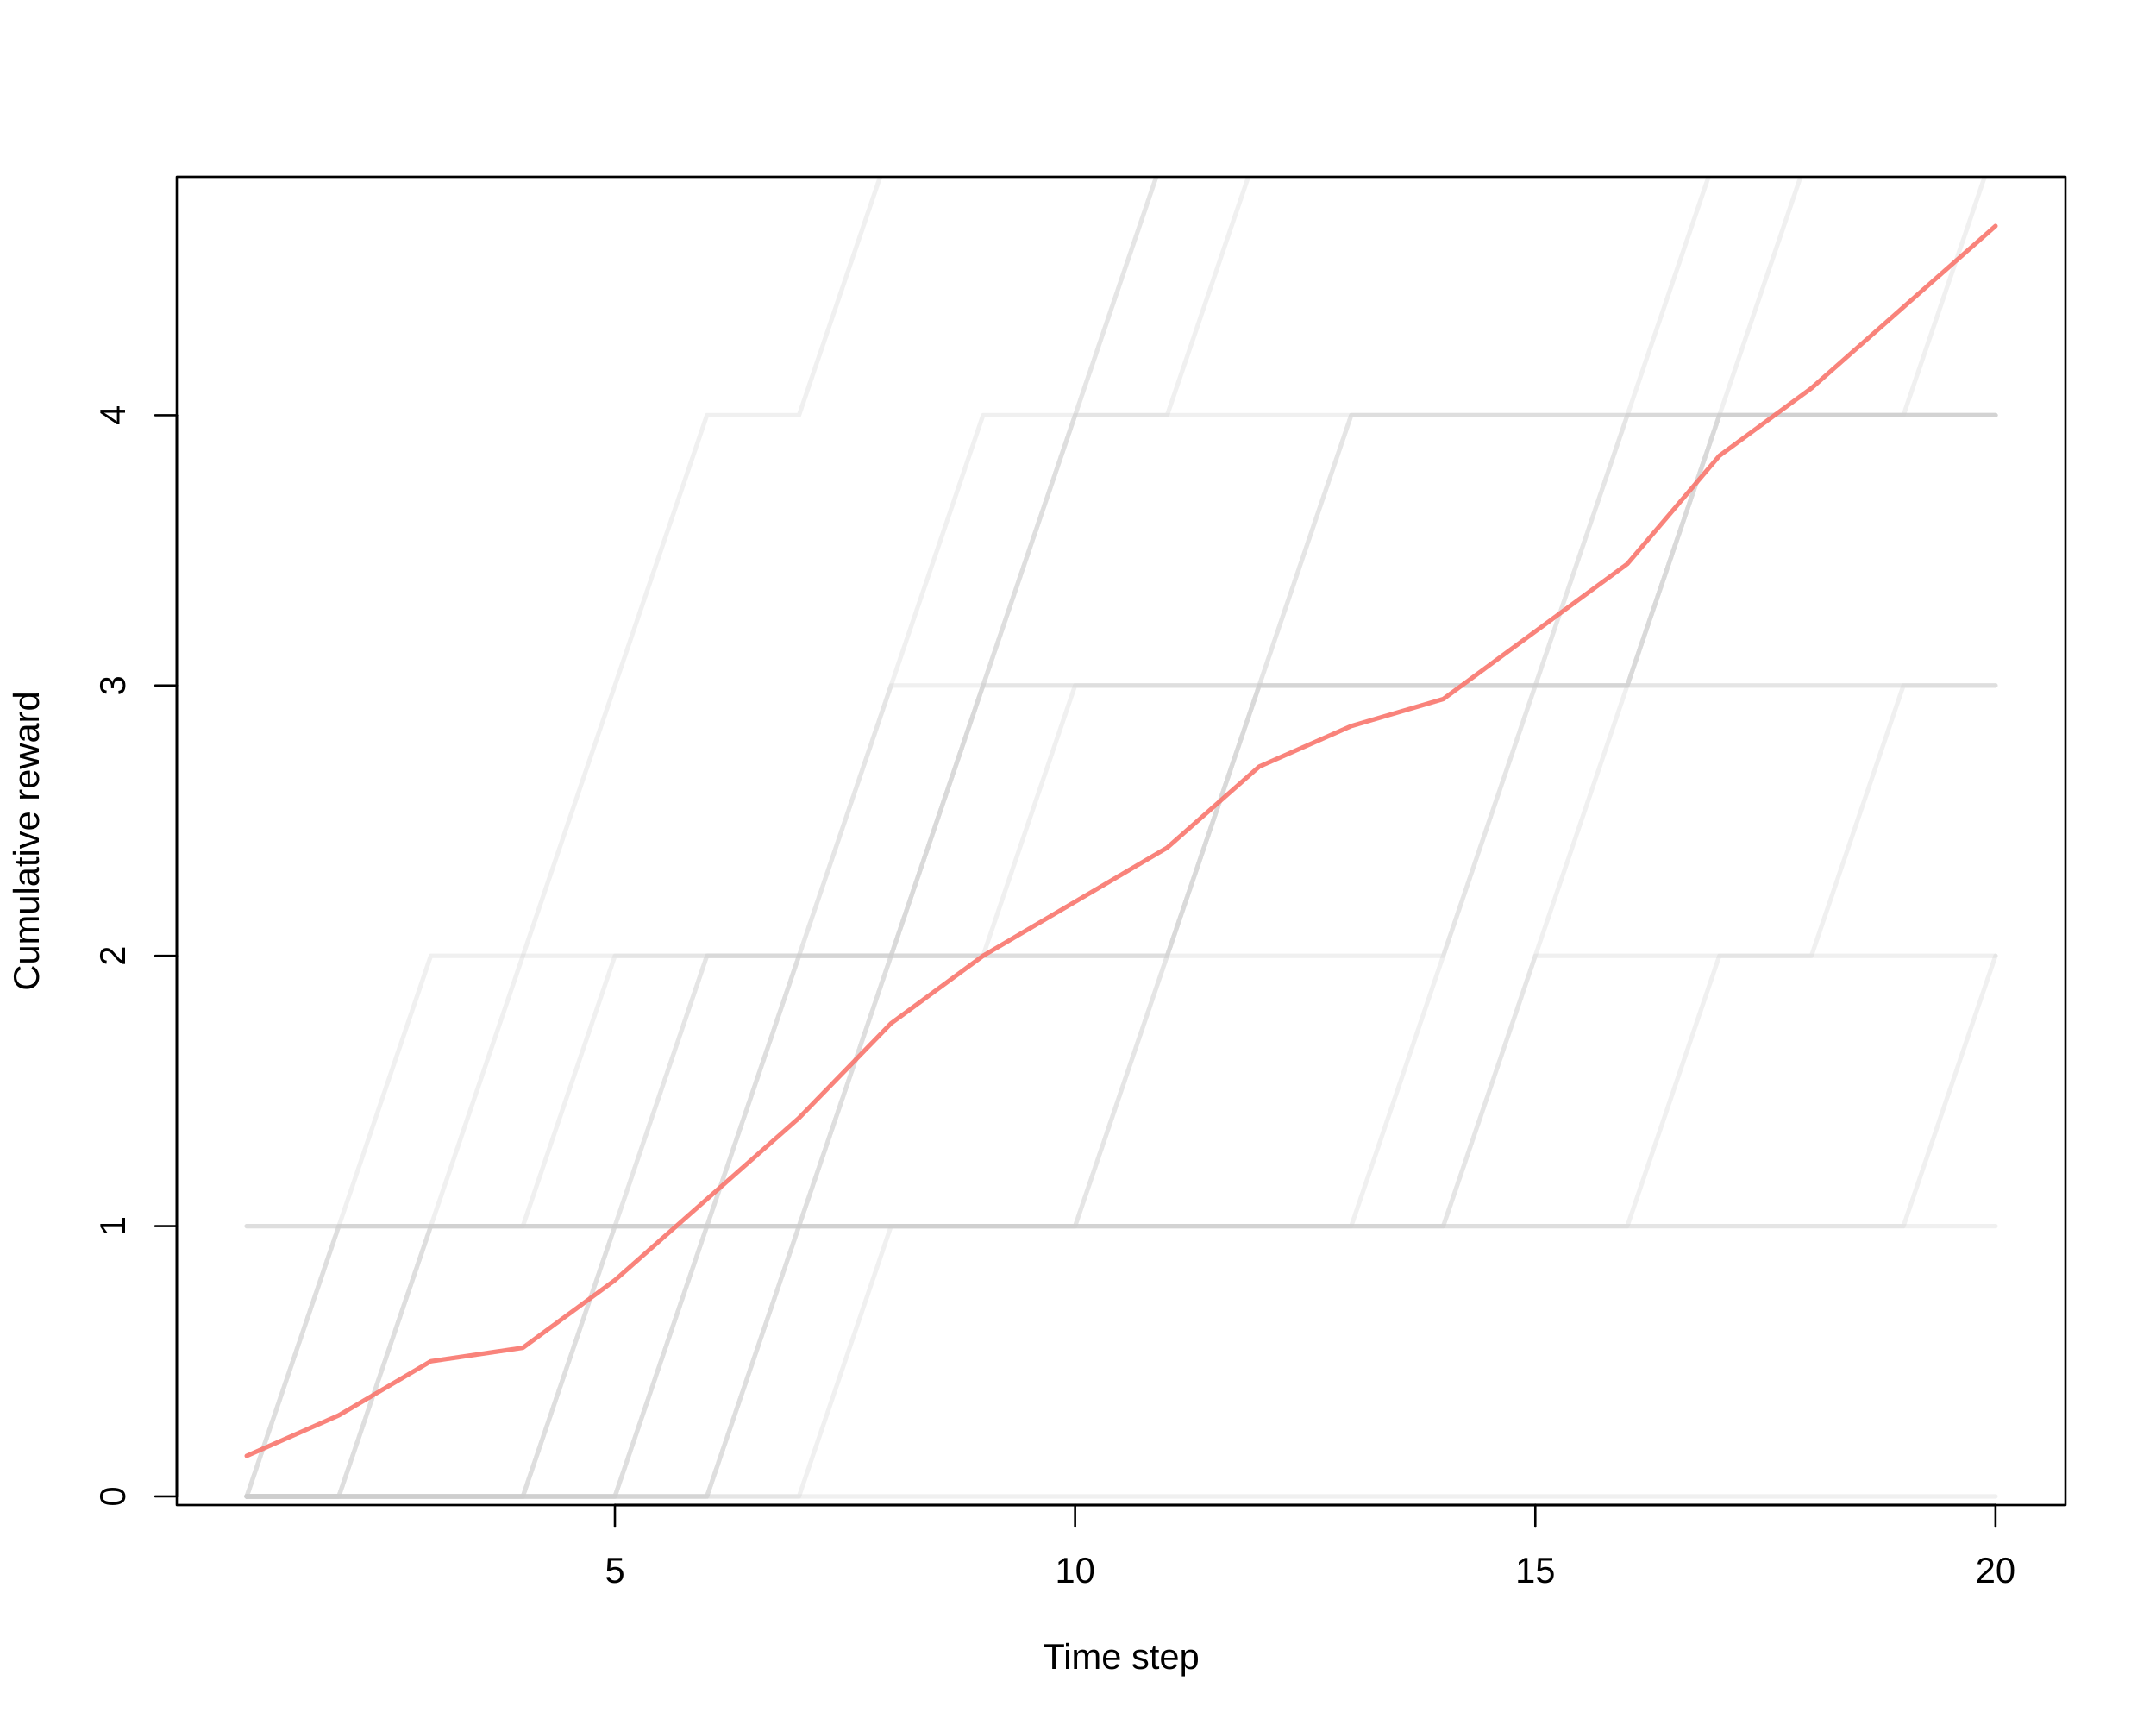
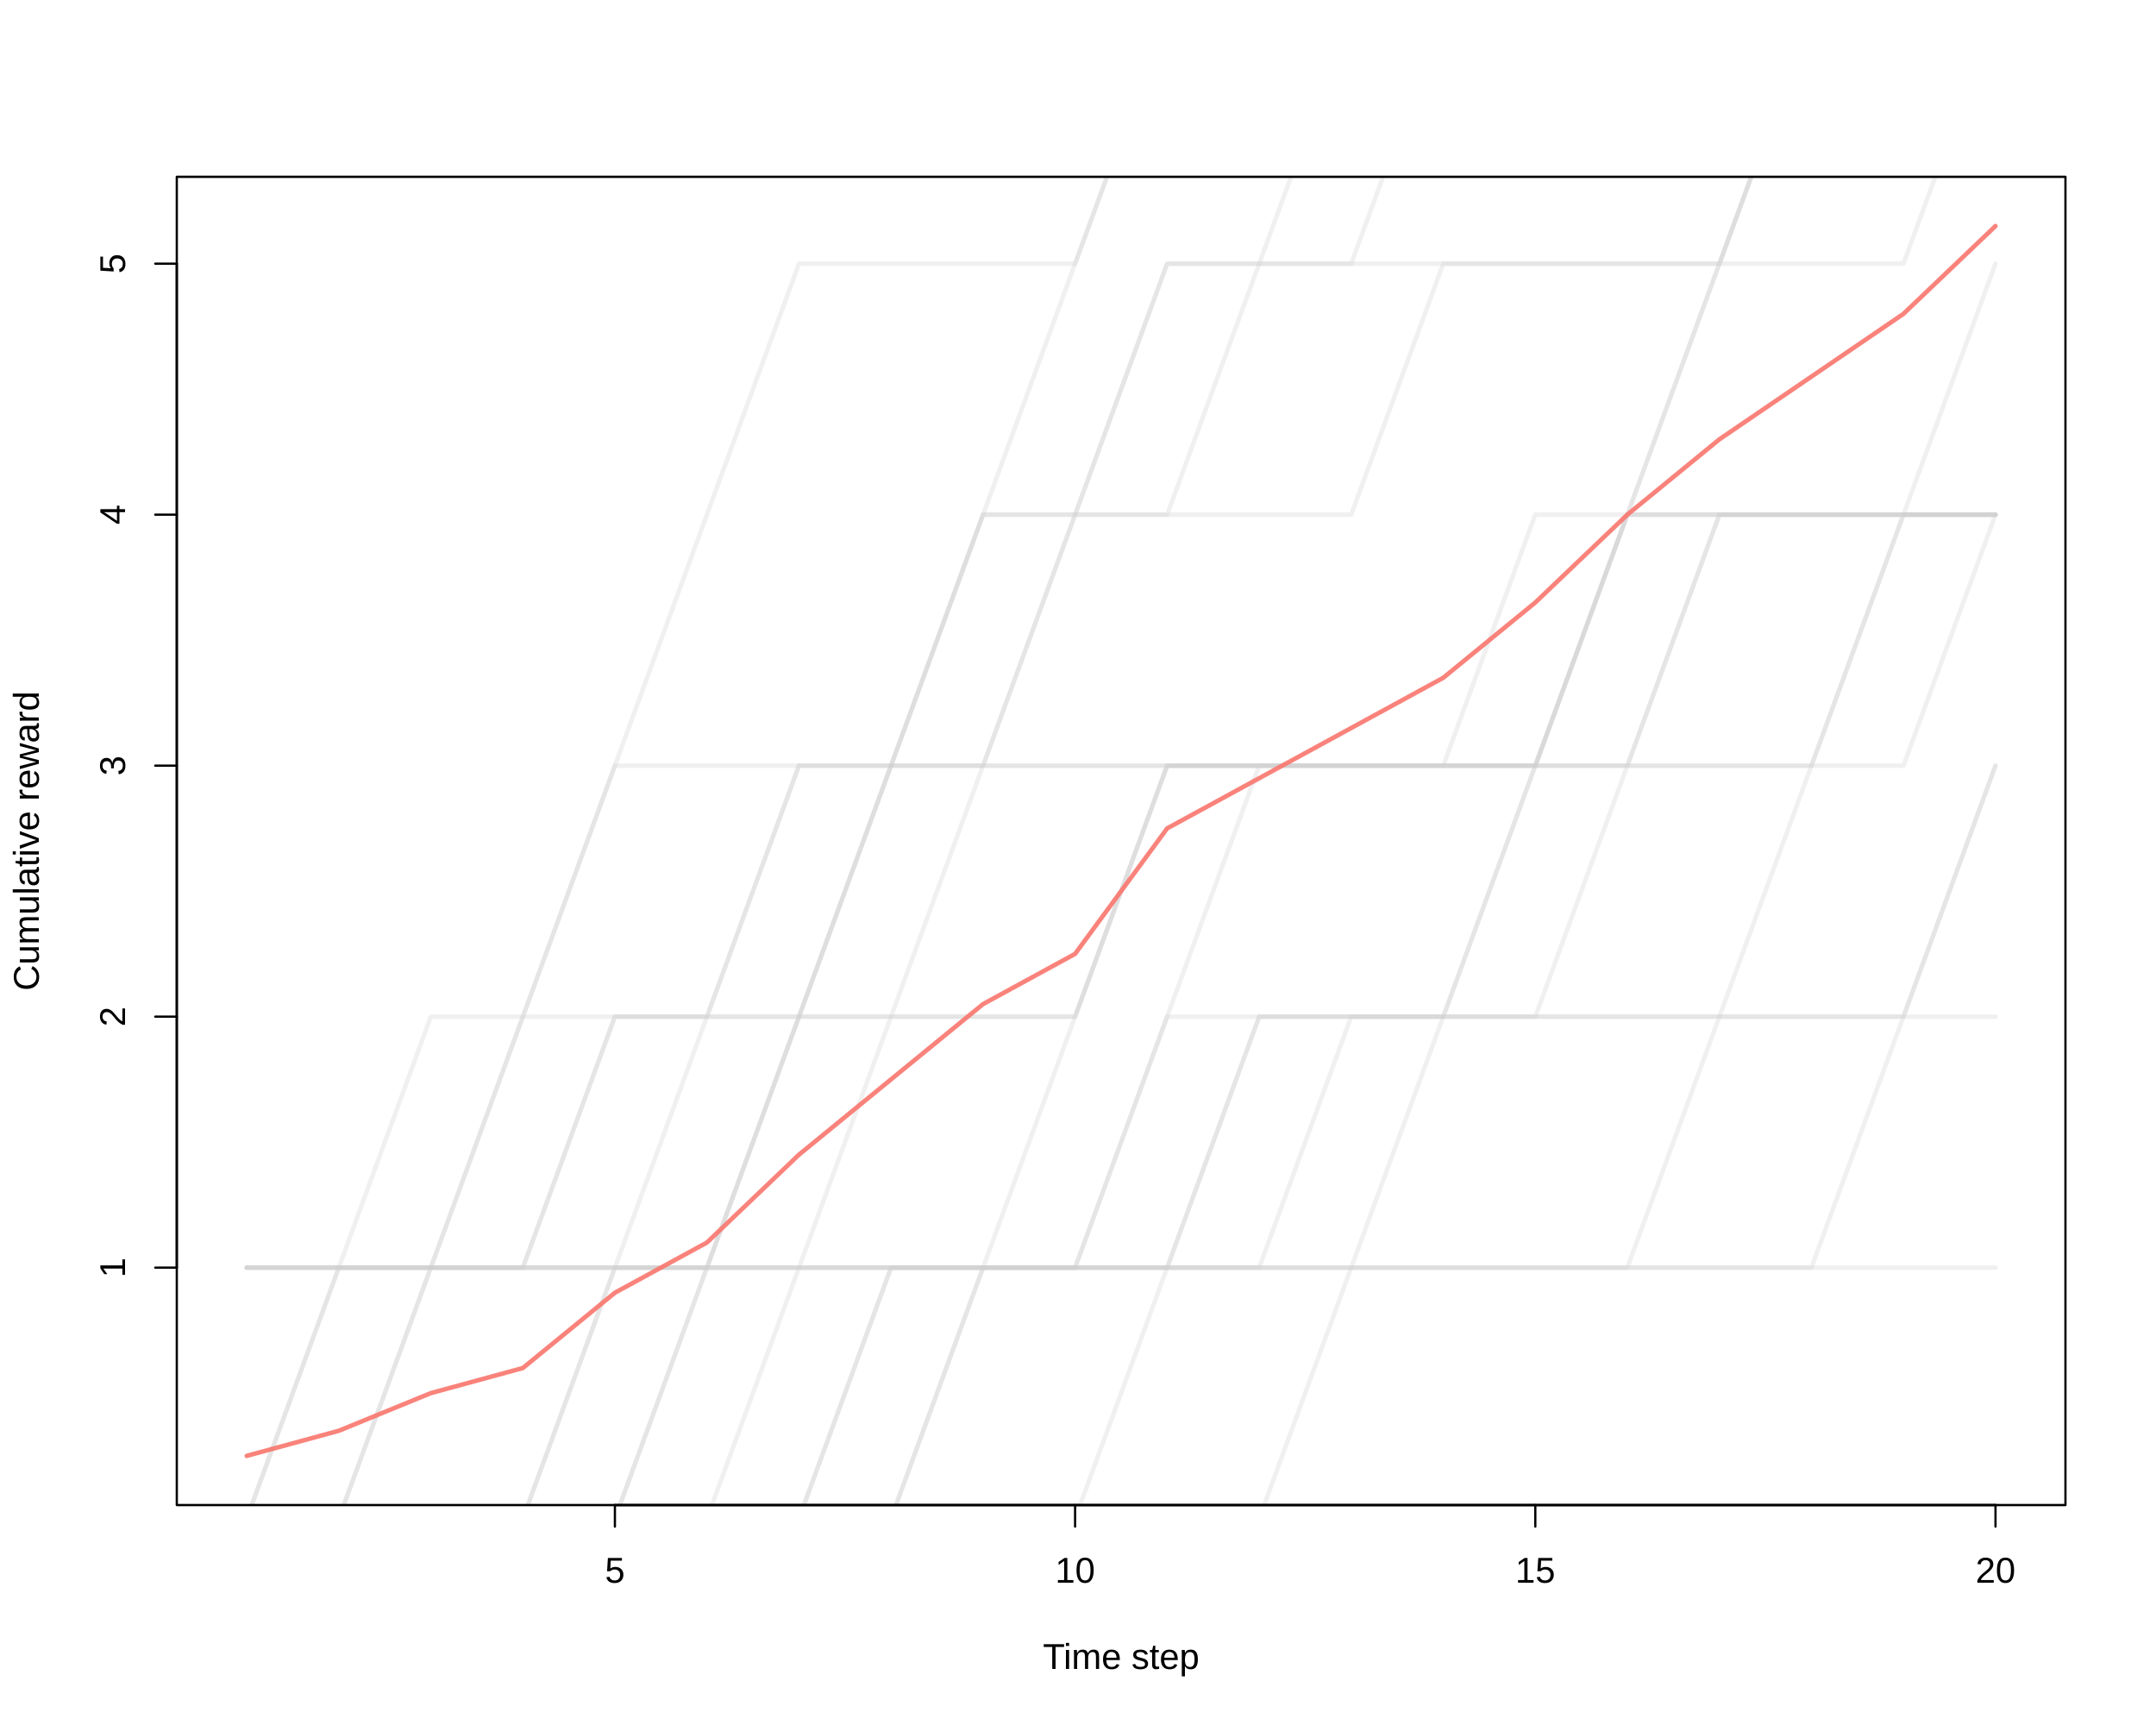
<svg xmlns="http://www.w3.org/2000/svg" viewBox="0 0 720.00 576.00">
  <defs>
    <style type="text/css">
    line, polyline, polygon, path, rect, circle {
      fill: none;
      stroke: #000000;
      stroke-linecap: round;
      stroke-linejoin: round;
      stroke-miterlimit: 10.00;
    }
  </style>
  </defs>
  <rect width="100%" height="100%" style="stroke: none; fill: #FFFFFF;" />
  <defs>
    <clipPath id="cpNTkuMDR8Njg5Ljc2fDUwMi41Nnw1OS4wNA==">
      <rect x="59.04" y="59.04" width="630.72" height="443.52" />
    </clipPath>
  </defs>
-   <polyline points="82.40,499.67 113.14,409.42 143.87,409.42 174.61,409.42 205.35,319.16 236.08,319.16 266.82,319.16 297.56,319.16 328.29,319.16 359.03,319.16 389.77,319.16 420.51,319.16 451.24,319.16 481.98,319.16 512.72,228.90 543.45,138.65 574.19,138.65 604.93,138.65 635.66,138.65 666.40,48.39 " style="stroke-width: 1.50; stroke: #CCCCCC; stroke-opacity: 0.30;" clip-path="url(#cpNTkuMDR8Njg5Ljc2fDUwMi41Nnw1OS4wNA==)" />
-   <polyline points="82.40,499.67 113.14,499.67 143.87,499.67 174.61,499.67 205.35,409.42 236.08,409.42 266.82,409.42 297.56,319.16 328.29,228.90 359.03,138.65 389.77,138.65 420.51,138.65 451.24,138.65 481.98,138.65 512.72,138.65 543.45,138.65 574.19,138.65 604.93,138.65 635.66,138.65 666.40,138.65 " style="stroke-width: 1.50; stroke: #CCCCCC; stroke-opacity: 0.30;" clip-path="url(#cpNTkuMDR8Njg5Ljc2fDUwMi41Nnw1OS4wNA==)" />
-   <polyline points="82.40,499.67 113.14,499.67 143.87,499.67 174.61,499.67 205.35,499.67 236.08,409.42 266.82,319.16 297.56,228.90 328.29,138.65 359.03,138.65 389.77,48.39 420.51,48.39 451.24,48.39 481.98,48.39 512.72,48.39 543.45,48.39 574.19,48.39 590.67,0.00 " style="stroke-width: 1.50; stroke: #CCCCCC; stroke-opacity: 0.30;" clip-path="url(#cpNTkuMDR8Njg5Ljc2fDUwMi41Nnw1OS4wNA==)" />
-   <polyline points="82.40,499.67 113.14,499.67 143.87,409.42 174.61,409.42 205.35,409.42 236.08,409.42 266.82,319.16 297.56,319.16 328.29,228.90 359.03,138.65 389.77,138.65 420.51,48.39 436.98,0.00 " style="stroke-width: 1.50; stroke: #CCCCCC; stroke-opacity: 0.30;" clip-path="url(#cpNTkuMDR8Njg5Ljc2fDUwMi41Nnw1OS4wNA==)" />
-   <polyline points="82.40,499.67 113.14,499.67 143.87,409.42 174.61,409.42 205.35,409.42 236.08,409.42 266.82,409.42 297.56,409.42 328.29,409.42 359.03,409.42 389.77,409.42 420.51,409.42 451.24,409.42 481.98,409.42 512.72,319.16 543.45,228.90 574.19,138.65 604.93,138.65 635.66,138.65 666.40,138.65 " style="stroke-width: 1.50; stroke: #CCCCCC; stroke-opacity: 0.30;" clip-path="url(#cpNTkuMDR8Njg5Ljc2fDUwMi41Nnw1OS4wNA==)" />
-   <polyline points="82.40,409.42 113.14,409.42 143.87,409.42 174.61,409.42 205.35,409.42 236.08,409.42 266.82,409.42 297.56,319.16 328.29,228.90 359.03,138.65 389.77,48.39 406.25,0.00 " style="stroke-width: 1.50; stroke: #CCCCCC; stroke-opacity: 0.30;" clip-path="url(#cpNTkuMDR8Njg5Ljc2fDUwMi41Nnw1OS4wNA==)" />
-   <polyline points="82.40,499.67 113.14,499.67 143.87,499.67 174.61,499.67 205.35,499.67 236.08,499.67 266.82,499.67 297.56,499.67 328.29,499.67 359.03,499.67 389.77,499.67 420.51,499.67 451.24,499.67 481.98,499.67 512.72,499.67 543.45,499.67 574.19,499.67 604.93,499.67 635.66,499.67 666.40,499.67 " style="stroke-width: 1.50; stroke: #CCCCCC; stroke-opacity: 0.30;" clip-path="url(#cpNTkuMDR8Njg5Ljc2fDUwMi41Nnw1OS4wNA==)" />
-   <polyline points="82.40,499.67 113.14,409.42 143.87,409.42 174.61,409.42 205.35,409.42 236.08,319.16 266.82,319.16 297.56,319.16 328.29,319.16 359.03,319.16 389.77,319.16 420.51,228.90 451.24,228.90 481.98,228.90 512.72,228.90 543.45,228.90 574.19,228.90 604.93,228.90 635.66,228.90 666.40,228.90 " style="stroke-width: 1.50; stroke: #CCCCCC; stroke-opacity: 0.30;" clip-path="url(#cpNTkuMDR8Njg5Ljc2fDUwMi41Nnw1OS4wNA==)" />
-   <polyline points="82.40,499.67 113.14,499.67 143.87,499.67 174.61,499.67 205.35,409.42 236.08,319.16 266.82,319.16 297.56,319.16 328.29,319.16 359.03,319.16 389.77,319.16 420.51,228.90 451.24,228.90 481.98,228.90 512.72,228.90 543.45,228.90 574.19,138.65 604.93,138.65 635.66,138.65 666.40,138.65 " style="stroke-width: 1.50; stroke: #CCCCCC; stroke-opacity: 0.30;" clip-path="url(#cpNTkuMDR8Njg5Ljc2fDUwMi41Nnw1OS4wNA==)" />
-   <polyline points="82.40,499.67 113.14,409.42 143.87,409.42 174.61,409.42 205.35,409.42 236.08,409.42 266.82,409.42 297.56,409.42 328.29,409.42 359.03,409.42 389.77,319.16 420.51,228.90 451.24,228.90 481.98,228.90 512.72,228.90 543.45,228.90 574.19,228.90 604.93,228.90 635.66,228.90 666.40,228.90 " style="stroke-width: 1.50; stroke: #CCCCCC; stroke-opacity: 0.30;" clip-path="url(#cpNTkuMDR8Njg5Ljc2fDUwMi41Nnw1OS4wNA==)" />
-   <polyline points="82.40,499.67 113.14,499.67 143.87,499.67 174.61,499.67 205.35,499.67 236.08,409.42 266.82,409.42 297.56,409.42 328.29,409.42 359.03,409.42 389.77,409.42 420.51,409.42 451.24,409.42 481.98,409.42 512.72,409.42 543.45,409.42 574.19,319.16 604.93,319.16 635.66,228.90 666.40,228.90 " style="stroke-width: 1.50; stroke: #CCCCCC; stroke-opacity: 0.30;" clip-path="url(#cpNTkuMDR8Njg5Ljc2fDUwMi41Nnw1OS4wNA==)" />
-   <polyline points="82.40,499.67 113.14,499.67 143.87,499.67 174.61,499.67 205.35,499.67 236.08,499.67 266.82,499.67 297.56,409.42 328.29,409.42 359.03,409.42 389.77,409.42 420.51,409.42 451.24,409.42 481.98,409.42 512.72,409.42 543.45,409.42 574.19,409.42 604.93,409.42 635.66,409.42 666.40,319.16 " style="stroke-width: 1.50; stroke: #CCCCCC; stroke-opacity: 0.30;" clip-path="url(#cpNTkuMDR8Njg5Ljc2fDUwMi41Nnw1OS4wNA==)" />
-   <polyline points="82.40,499.67 113.14,499.67 143.87,499.67 174.61,499.67 205.35,499.67 236.08,499.67 266.82,409.42 297.56,409.42 328.29,409.42 359.03,409.42 389.77,319.16 420.51,228.90 451.24,228.90 481.98,228.90 512.72,228.90 543.45,228.90 574.19,138.65 604.93,48.39 621.41,0.00 " style="stroke-width: 1.50; stroke: #CCCCCC; stroke-opacity: 0.30;" clip-path="url(#cpNTkuMDR8Njg5Ljc2fDUwMi41Nnw1OS4wNA==)" />
-   <polyline points="82.40,499.67 113.14,499.67 143.87,499.67 174.61,499.67 205.35,499.67 236.08,499.67 266.82,409.42 297.56,319.16 328.29,228.90 359.03,228.90 389.77,228.90 420.51,228.90 451.24,228.90 481.98,228.90 512.72,228.90 543.45,138.65 574.19,138.65 604.93,138.65 635.66,138.65 666.40,138.65 " style="stroke-width: 1.50; stroke: #CCCCCC; stroke-opacity: 0.30;" clip-path="url(#cpNTkuMDR8Njg5Ljc2fDUwMi41Nnw1OS4wNA==)" />
-   <polyline points="82.40,499.67 113.14,499.67 143.87,409.42 174.61,319.16 205.35,228.90 236.08,138.65 266.82,138.65 297.56,48.39 328.29,48.39 359.03,48.39 389.77,48.39 420.51,48.39 451.24,48.39 481.98,48.39 498.46,0.00 " style="stroke-width: 1.50; stroke: #CCCCCC; stroke-opacity: 0.30;" clip-path="url(#cpNTkuMDR8Njg5Ljc2fDUwMi41Nnw1OS4wNA==)" />
-   <polyline points="82.40,409.42 113.14,409.42 143.87,319.16 174.61,319.16 205.35,319.16 236.08,319.16 266.82,319.16 297.56,319.16 328.29,319.16 359.03,228.90 389.77,228.90 420.51,228.90 451.24,138.65 481.98,138.65 512.72,138.65 543.45,138.65 574.19,48.39 590.67,0.00 " style="stroke-width: 1.50; stroke: #CCCCCC; stroke-opacity: 0.30;" clip-path="url(#cpNTkuMDR8Njg5Ljc2fDUwMi41Nnw1OS4wNA==)" />
-   <polyline points="82.40,499.67 113.14,499.67 143.87,499.67 174.61,499.67 205.35,499.67 236.08,409.42 266.82,319.16 297.56,228.90 328.29,228.90 359.03,228.90 389.77,228.90 420.51,228.90 451.24,138.65 481.98,138.65 512.72,138.65 543.45,138.65 574.19,138.65 604.93,138.65 635.66,138.65 666.40,138.65 " style="stroke-width: 1.50; stroke: #CCCCCC; stroke-opacity: 0.30;" clip-path="url(#cpNTkuMDR8Njg5Ljc2fDUwMi41Nnw1OS4wNA==)" />
-   <polyline points="82.40,499.67 113.14,499.67 143.87,499.67 174.61,499.67 205.35,499.67 236.08,499.67 266.82,409.42 297.56,409.42 328.29,409.42 359.03,409.42 389.77,409.42 420.51,409.42 451.24,409.42 481.98,409.42 512.72,409.42 543.45,409.42 574.19,409.42 604.93,409.42 635.66,409.42 666.40,409.42 " style="stroke-width: 1.50; stroke: #CCCCCC; stroke-opacity: 0.30;" clip-path="url(#cpNTkuMDR8Njg5Ljc2fDUwMi41Nnw1OS4wNA==)" />
-   <polyline points="82.40,499.67 113.14,499.67 143.87,499.67 174.61,499.67 205.35,409.42 236.08,409.42 266.82,409.42 297.56,409.42 328.29,409.42 359.03,409.42 389.77,409.42 420.51,409.42 451.24,409.42 481.98,319.16 512.72,228.90 543.45,228.90 574.19,138.65 604.93,138.65 635.66,138.65 666.40,138.65 " style="stroke-width: 1.50; stroke: #CCCCCC; stroke-opacity: 0.30;" clip-path="url(#cpNTkuMDR8Njg5Ljc2fDUwMi41Nnw1OS4wNA==)" />
-   <polyline points="82.40,409.42 113.14,409.42 143.87,409.42 174.61,409.42 205.35,409.42 236.08,409.42 266.82,409.42 297.56,409.42 328.29,409.42 359.03,409.42 389.77,409.42 420.51,409.42 451.24,409.42 481.98,409.42 512.72,319.16 543.45,319.16 574.19,319.16 604.93,319.16 635.66,319.16 666.40,319.16 " style="stroke-width: 1.50; stroke: #CCCCCC; stroke-opacity: 0.30;" clip-path="url(#cpNTkuMDR8Njg5Ljc2fDUwMi41Nnw1OS4wNA==)" />
-   <polyline points="82.40,486.13 113.14,472.59 143.87,454.54 174.61,450.03 205.35,427.47 236.08,400.39 266.82,373.31 297.56,341.72 328.29,319.16 359.03,301.11 389.77,283.06 420.51,255.98 451.24,242.44 481.98,233.42 512.72,210.85 543.45,188.29 574.19,152.18 604.93,129.62 635.66,102.54 666.40,75.47 " style="stroke-width: 1.50; stroke: #F8766D; stroke-opacity: 0.90;" clip-path="url(#cpNTkuMDR8Njg5Ljc2fDUwMi41Nnw1OS4wNA==)" />
+   <polyline points="82.40,423.28 113.14,423.28 143.87,423.28 174.61,423.28 205.35,339.47 236.08,339.47 266.82,255.66 297.56,255.66 328.29,171.85 359.03,88.04 389.77,4.23 420.51,4.23 451.24,4.23 481.98,4.23 483.53,0.00 " style="stroke-width: 1.50; stroke: #CCCCCC; stroke-opacity: 0.30;" clip-path="url(#cpNTkuMDR8Njg5Ljc2fDUwMi41Nnw1OS4wNA==)" />
+   <polyline points="82.40,507.09 113.14,507.09 143.87,507.09 174.61,507.09 205.35,507.09 236.08,507.09 266.82,507.09 297.56,423.28 328.29,423.28 359.03,423.28 389.77,423.28 420.51,423.28 451.24,423.28 481.98,339.47 512.72,339.47 543.45,255.66 574.19,255.66 604.93,255.66 635.66,255.66 666.40,171.85 " style="stroke-width: 1.50; stroke: #CCCCCC; stroke-opacity: 0.30;" clip-path="url(#cpNTkuMDR8Njg5Ljc2fDUwMi41Nnw1OS4wNA==)" />
+   <polyline points="82.40,507.09 113.14,507.09 143.87,507.09 174.61,507.09 205.35,507.09 236.08,423.28 266.82,423.28 297.56,423.28 328.29,423.28 359.03,423.28 389.77,423.28 420.51,339.47 451.24,339.47 481.98,339.47 512.72,255.66 543.45,255.66 574.19,255.66 604.93,255.66 635.66,171.85 666.40,171.85 " style="stroke-width: 1.50; stroke: #CCCCCC; stroke-opacity: 0.30;" clip-path="url(#cpNTkuMDR8Njg5Ljc2fDUwMi41Nnw1OS4wNA==)" />
+   <polyline points="82.40,507.09 113.14,507.09 143.87,423.28 174.61,423.28 205.35,423.28 236.08,423.28 266.82,423.28 297.56,339.47 328.29,339.47 359.03,339.47 389.77,255.66 420.51,255.66 451.24,255.66 481.98,255.66 512.72,255.66 543.45,171.85 574.19,88.04 604.93,4.23 635.66,4.23 666.40,4.23 " style="stroke-width: 1.50; stroke: #CCCCCC; stroke-opacity: 0.30;" clip-path="url(#cpNTkuMDR8Njg5Ljc2fDUwMi41Nnw1OS4wNA==)" />
+   <polyline points="82.40,507.09 113.14,423.28 143.87,339.47 174.61,339.47 205.35,255.66 236.08,255.66 266.82,255.66 297.56,255.66 328.29,171.85 359.03,171.85 389.77,88.04 420.51,88.04 451.24,88.04 481.98,88.04 512.72,88.04 543.45,88.04 574.19,88.04 604.93,88.04 635.66,88.04 666.40,4.23 " style="stroke-width: 1.50; stroke: #CCCCCC; stroke-opacity: 0.30;" clip-path="url(#cpNTkuMDR8Njg5Ljc2fDUwMi41Nnw1OS4wNA==)" />
+   <polyline points="82.40,507.09 113.14,507.09 143.87,507.09 174.61,507.09 205.35,507.09 236.08,507.09 266.82,507.09 297.56,507.09 328.29,507.09 359.03,507.09 389.77,423.28 420.51,339.47 451.24,339.47 481.98,339.47 512.72,339.47 543.45,339.47 574.19,339.47 604.93,339.47 635.66,339.47 666.40,339.47 " style="stroke-width: 1.50; stroke: #CCCCCC; stroke-opacity: 0.30;" clip-path="url(#cpNTkuMDR8Njg5Ljc2fDUwMi41Nnw1OS4wNA==)" />
+   <polyline points="82.40,507.09 113.14,507.09 143.87,507.09 174.61,507.09 205.35,507.09 236.08,507.09 266.82,423.28 297.56,423.28 328.29,423.28 359.03,423.28 389.77,423.28 420.51,423.28 451.24,423.28 481.98,423.28 512.72,423.28 543.45,423.28 574.19,423.28 604.93,423.28 635.66,423.28 666.40,423.28 " style="stroke-width: 1.50; stroke: #CCCCCC; stroke-opacity: 0.30;" clip-path="url(#cpNTkuMDR8Njg5Ljc2fDUwMi41Nnw1OS4wNA==)" />
+   <polyline points="82.40,423.28 113.14,423.28 143.87,423.28 174.61,423.28 205.35,423.28 236.08,423.28 266.82,423.28 297.56,423.28 328.29,423.28 359.03,423.28 389.77,423.28 420.51,423.28 451.24,339.47 481.98,339.47 512.72,339.47 543.45,339.47 574.19,339.47 604.93,339.47 635.66,339.47 666.40,255.66 " style="stroke-width: 1.50; stroke: #CCCCCC; stroke-opacity: 0.30;" clip-path="url(#cpNTkuMDR8Njg5Ljc2fDUwMi41Nnw1OS4wNA==)" />
+   <polyline points="82.40,507.09 113.14,507.09 143.87,507.09 174.61,507.09 205.35,507.09 236.08,423.28 266.82,339.47 297.56,255.66 328.29,255.66 359.03,171.85 389.77,88.04 420.51,88.04 451.24,88.04 481.98,4.23 483.53,0.00 " style="stroke-width: 1.50; stroke: #CCCCCC; stroke-opacity: 0.30;" clip-path="url(#cpNTkuMDR8Njg5Ljc2fDUwMi41Nnw1OS4wNA==)" />
+   <polyline points="82.40,507.09 113.14,507.09 143.87,507.09 174.61,507.09 205.35,507.09 236.08,507.09 266.82,507.09 297.56,507.09 328.29,423.28 359.03,423.28 389.77,339.47 420.51,339.47 451.24,339.47 481.98,339.47 512.72,255.66 543.45,255.66 574.19,171.85 604.93,171.85 635.66,171.85 666.40,171.85 " style="stroke-width: 1.50; stroke: #CCCCCC; stroke-opacity: 0.30;" clip-path="url(#cpNTkuMDR8Njg5Ljc2fDUwMi41Nnw1OS4wNA==)" />
+   <polyline points="82.40,507.09 113.14,423.28 143.87,423.28 174.61,423.28 205.35,339.47 236.08,339.47 266.82,339.47 297.56,339.47 328.29,339.47 359.03,339.47 389.77,255.66 420.51,255.66 451.24,255.66 481.98,255.66 512.72,255.66 543.45,255.66 574.19,171.85 604.93,171.85 635.66,171.85 666.40,171.85 " style="stroke-width: 1.50; stroke: #CCCCCC; stroke-opacity: 0.30;" clip-path="url(#cpNTkuMDR8Njg5Ljc2fDUwMi41Nnw1OS4wNA==)" />
+   <polyline points="82.40,507.09 113.14,507.09 143.87,507.09 174.61,507.09 205.35,507.09 236.08,507.09 266.82,507.09 297.56,507.09 328.29,423.28 359.03,339.47 389.77,255.66 420.51,255.66 451.24,255.66 481.98,255.66 512.72,171.85 543.45,171.85 574.19,171.85 604.93,171.85 635.66,171.85 666.40,171.85 " style="stroke-width: 1.50; stroke: #CCCCCC; stroke-opacity: 0.30;" clip-path="url(#cpNTkuMDR8Njg5Ljc2fDUwMi41Nnw1OS4wNA==)" />
+   <polyline points="82.40,507.09 113.14,507.09 143.87,507.09 174.61,507.09 205.35,423.28 236.08,423.28 266.82,339.47 297.56,255.66 328.29,171.85 359.03,171.85 389.77,171.85 420.51,171.85 451.24,171.85 481.98,88.04 512.72,88.04 543.45,88.04 574.19,88.04 604.93,4.23 606.48,0.00 " style="stroke-width: 1.50; stroke: #CCCCCC; stroke-opacity: 0.30;" clip-path="url(#cpNTkuMDR8Njg5Ljc2fDUwMi41Nnw1OS4wNA==)" />
+   <polyline points="82.40,423.28 113.14,423.28 143.87,423.28 174.61,339.47 205.35,255.66 236.08,171.85 266.82,88.04 297.56,88.04 328.29,88.04 359.03,88.04 389.77,4.23 420.51,4.23 422.06,0.00 " style="stroke-width: 1.50; stroke: #CCCCCC; stroke-opacity: 0.30;" clip-path="url(#cpNTkuMDR8Njg5Ljc2fDUwMi41Nnw1OS4wNA==)" />
+   <polyline points="82.40,507.09 113.14,507.09 143.87,507.09 174.61,507.09 205.35,507.09 236.08,507.09 266.82,507.09 297.56,423.28 328.29,423.28 359.03,423.28 389.77,339.47 420.51,255.66 451.24,255.66 481.98,255.66 512.72,255.66 543.45,171.85 574.19,171.85 604.93,171.85 635.66,171.85 666.40,171.85 " style="stroke-width: 1.50; stroke: #CCCCCC; stroke-opacity: 0.30;" clip-path="url(#cpNTkuMDR8Njg5Ljc2fDUwMi41Nnw1OS4wNA==)" />
+   <polyline points="82.40,507.09 113.14,507.09 143.87,507.09 174.61,507.09 205.35,423.28 236.08,423.28 266.82,339.47 297.56,339.47 328.29,255.66 359.03,255.66 389.77,255.66 420.51,255.66 451.24,255.66 481.98,255.66 512.72,255.66 543.45,171.85 574.19,171.85 604.93,171.85 635.66,171.85 666.40,171.85 " style="stroke-width: 1.50; stroke: #CCCCCC; stroke-opacity: 0.30;" clip-path="url(#cpNTkuMDR8Njg5Ljc2fDUwMi41Nnw1OS4wNA==)" />
+   <polyline points="82.40,507.09 113.14,507.09 143.87,423.28 174.61,423.28 205.35,423.28 236.08,423.28 266.82,423.28 297.56,423.28 328.29,423.28 359.03,423.28 389.77,423.28 420.51,423.28 451.24,423.28 481.98,423.28 512.72,423.28 543.45,423.28 574.19,339.47 604.93,255.66 635.66,171.85 666.40,88.04 " style="stroke-width: 1.50; stroke: #CCCCCC; stroke-opacity: 0.30;" clip-path="url(#cpNTkuMDR8Njg5Ljc2fDUwMi41Nnw1OS4wNA==)" />
+   <polyline points="82.40,423.28 113.14,423.28 143.87,423.28 174.61,339.47 205.35,339.47 236.08,339.47 266.82,255.66 297.56,255.66 328.29,255.66 359.03,171.85 389.77,171.85 420.51,88.04 451.24,4.23 481.98,4.23 483.53,0.00 " style="stroke-width: 1.50; stroke: #CCCCCC; stroke-opacity: 0.30;" clip-path="url(#cpNTkuMDR8Njg5Ljc2fDUwMi41Nnw1OS4wNA==)" />
+   <polyline points="82.40,423.28 113.14,423.28 143.87,423.28 174.61,423.28 205.35,423.28 236.08,339.47 266.82,339.47 297.56,255.66 328.29,255.66 359.03,255.66 389.77,255.66 420.51,255.66 451.24,255.66 481.98,255.66 512.72,255.66 543.45,171.85 574.19,88.04 604.93,4.23 606.48,0.00 " style="stroke-width: 1.50; stroke: #CCCCCC; stroke-opacity: 0.30;" clip-path="url(#cpNTkuMDR8Njg5Ljc2fDUwMi41Nnw1OS4wNA==)" />
+   <polyline points="82.40,507.09 113.14,507.09 143.87,507.09 174.61,507.09 205.35,507.09 236.08,507.09 266.82,507.09 297.56,507.09 328.29,507.09 359.03,507.09 389.77,507.09 420.51,507.09 451.24,423.28 481.98,423.28 512.72,423.28 543.45,423.28 574.19,423.28 604.93,423.28 635.66,339.47 666.40,255.66 " style="stroke-width: 1.50; stroke: #CCCCCC; stroke-opacity: 0.30;" clip-path="url(#cpNTkuMDR8Njg5Ljc2fDUwMi41Nnw1OS4wNA==)" />
+   <polyline points="82.40,486.13 113.14,477.75 143.87,465.18 174.61,456.80 205.35,431.66 236.08,414.90 266.82,385.56 297.56,360.42 328.29,335.28 359.03,318.51 389.77,276.61 420.51,259.85 451.24,243.09 481.98,226.32 512.72,201.18 543.45,171.85 574.19,146.70 604.93,125.75 635.66,104.80 666.40,75.47 " style="stroke-width: 1.50; stroke: #F8766D; stroke-opacity: 0.90;" clip-path="url(#cpNTkuMDR8Njg5Ljc2fDUwMi41Nnw1OS4wNA==)" />
  <defs>
    <clipPath id="cpMC4wMHw3MjAuMDB8NTc2LjAwfDAuMDA=">
      <rect x="0.00" y="0.00" width="720.00" height="576.00" />
    </clipPath>
  </defs>
  <line x1="205.35" y1="502.56" x2="666.40" y2="502.56" style="stroke-width: 0.75;" clip-path="url(#cpMC4wMHw3MjAuMDB8NTc2LjAwfDAuMDA=)" />
  <line x1="205.35" y1="502.56" x2="205.35" y2="509.76" style="stroke-width: 0.75;" clip-path="url(#cpMC4wMHw3MjAuMDB8NTc2LjAwfDAuMDA=)" />
  <line x1="359.03" y1="502.56" x2="359.03" y2="509.76" style="stroke-width: 0.75;" clip-path="url(#cpMC4wMHw3MjAuMDB8NTc2LjAwfDAuMDA=)" />
  <line x1="512.72" y1="502.56" x2="512.72" y2="509.76" style="stroke-width: 0.75;" clip-path="url(#cpMC4wMHw3MjAuMDB8NTc2LjAwfDAuMDA=)" />
  <line x1="666.40" y1="502.56" x2="666.40" y2="509.76" style="stroke-width: 0.75;" clip-path="url(#cpMC4wMHw3MjAuMDB8NTc2LjAwfDAuMDA=)" />
  <g clip-path="url(#cpMC4wMHw3MjAuMDB8NTc2LjAwfDAuMDA=)">
    <text x="202.01" y="528.48" style="font-size: 12.00px; font-family: Liberation Sans;" textLength="6.67px" lengthAdjust="spacingAndGlyphs">5</text>
  </g>
  <g clip-path="url(#cpMC4wMHw3MjAuMDB8NTc2LjAwfDAuMDA=)">
    <text x="352.36" y="528.48" style="font-size: 12.00px; font-family: Liberation Sans;" textLength="13.34px" lengthAdjust="spacingAndGlyphs">10</text>
  </g>
  <g clip-path="url(#cpMC4wMHw3MjAuMDB8NTc2LjAwfDAuMDA=)">
    <text x="506.04" y="528.48" style="font-size: 12.00px; font-family: Liberation Sans;" textLength="13.34px" lengthAdjust="spacingAndGlyphs">15</text>
  </g>
  <g clip-path="url(#cpMC4wMHw3MjAuMDB8NTc2LjAwfDAuMDA=)">
    <text x="659.73" y="528.48" style="font-size: 12.00px; font-family: Liberation Sans;" textLength="13.34px" lengthAdjust="spacingAndGlyphs">20</text>
  </g>
-   <line x1="59.04" y1="499.67" x2="59.04" y2="138.65" style="stroke-width: 0.75;" clip-path="url(#cpMC4wMHw3MjAuMDB8NTc2LjAwfDAuMDA=)" />
-   <line x1="59.04" y1="499.67" x2="51.84" y2="499.67" style="stroke-width: 0.75;" clip-path="url(#cpMC4wMHw3MjAuMDB8NTc2LjAwfDAuMDA=)" />
-   <line x1="59.04" y1="409.42" x2="51.84" y2="409.42" style="stroke-width: 0.75;" clip-path="url(#cpMC4wMHw3MjAuMDB8NTc2LjAwfDAuMDA=)" />
-   <line x1="59.04" y1="319.16" x2="51.84" y2="319.16" style="stroke-width: 0.75;" clip-path="url(#cpMC4wMHw3MjAuMDB8NTc2LjAwfDAuMDA=)" />
-   <line x1="59.04" y1="228.90" x2="51.84" y2="228.90" style="stroke-width: 0.75;" clip-path="url(#cpMC4wMHw3MjAuMDB8NTc2LjAwfDAuMDA=)" />
-   <line x1="59.04" y1="138.65" x2="51.84" y2="138.65" style="stroke-width: 0.75;" clip-path="url(#cpMC4wMHw3MjAuMDB8NTc2LjAwfDAuMDA=)" />
+   <line x1="59.04" y1="423.28" x2="59.04" y2="88.04" style="stroke-width: 0.75;" clip-path="url(#cpMC4wMHw3MjAuMDB8NTc2LjAwfDAuMDA=)" />
+   <line x1="59.04" y1="423.28" x2="51.84" y2="423.28" style="stroke-width: 0.75;" clip-path="url(#cpMC4wMHw3MjAuMDB8NTc2LjAwfDAuMDA=)" />
+   <line x1="59.04" y1="339.47" x2="51.84" y2="339.47" style="stroke-width: 0.75;" clip-path="url(#cpMC4wMHw3MjAuMDB8NTc2LjAwfDAuMDA=)" />
+   <line x1="59.04" y1="255.66" x2="51.84" y2="255.66" style="stroke-width: 0.75;" clip-path="url(#cpMC4wMHw3MjAuMDB8NTc2LjAwfDAuMDA=)" />
+   <line x1="59.04" y1="171.85" x2="51.84" y2="171.85" style="stroke-width: 0.75;" clip-path="url(#cpMC4wMHw3MjAuMDB8NTc2LjAwfDAuMDA=)" />
+   <line x1="59.04" y1="88.04" x2="51.84" y2="88.04" style="stroke-width: 0.75;" clip-path="url(#cpMC4wMHw3MjAuMDB8NTc2LjAwfDAuMDA=)" />
  <g clip-path="url(#cpMC4wMHw3MjAuMDB8NTc2LjAwfDAuMDA=)">
-     <text transform="translate(41.76,503.01) rotate(-90)" style="font-size: 12.00px; font-family: Liberation Sans;" textLength="6.67px" lengthAdjust="spacingAndGlyphs">0</text>
+     <text transform="translate(41.76,426.61) rotate(-90)" style="font-size: 12.00px; font-family: Liberation Sans;" textLength="6.67px" lengthAdjust="spacingAndGlyphs">1</text>
  </g>
  <g clip-path="url(#cpMC4wMHw3MjAuMDB8NTc2LjAwfDAuMDA=)">
-     <text transform="translate(41.76,412.75) rotate(-90)" style="font-size: 12.00px; font-family: Liberation Sans;" textLength="6.67px" lengthAdjust="spacingAndGlyphs">1</text>
+     <text transform="translate(41.76,342.80) rotate(-90)" style="font-size: 12.00px; font-family: Liberation Sans;" textLength="6.67px" lengthAdjust="spacingAndGlyphs">2</text>
  </g>
  <g clip-path="url(#cpMC4wMHw3MjAuMDB8NTc2LjAwfDAuMDA=)">
-     <text transform="translate(41.76,322.49) rotate(-90)" style="font-size: 12.00px; font-family: Liberation Sans;" textLength="6.67px" lengthAdjust="spacingAndGlyphs">2</text>
+     <text transform="translate(41.76,258.99) rotate(-90)" style="font-size: 12.00px; font-family: Liberation Sans;" textLength="6.67px" lengthAdjust="spacingAndGlyphs">3</text>
  </g>
  <g clip-path="url(#cpMC4wMHw3MjAuMDB8NTc2LjAwfDAuMDA=)">
-     <text transform="translate(41.76,232.24) rotate(-90)" style="font-size: 12.00px; font-family: Liberation Sans;" textLength="6.67px" lengthAdjust="spacingAndGlyphs">3</text>
+     <text transform="translate(41.76,175.18) rotate(-90)" style="font-size: 12.00px; font-family: Liberation Sans;" textLength="6.67px" lengthAdjust="spacingAndGlyphs">4</text>
  </g>
  <g clip-path="url(#cpMC4wMHw3MjAuMDB8NTc2LjAwfDAuMDA=)">
-     <text transform="translate(41.76,141.98) rotate(-90)" style="font-size: 12.00px; font-family: Liberation Sans;" textLength="6.67px" lengthAdjust="spacingAndGlyphs">4</text>
+     <text transform="translate(41.76,91.37) rotate(-90)" style="font-size: 12.00px; font-family: Liberation Sans;" textLength="6.67px" lengthAdjust="spacingAndGlyphs">5</text>
  </g>
  <g clip-path="url(#cpMC4wMHw3MjAuMDB8NTc2LjAwfDAuMDA=)">
    <text x="348.29" y="557.28" style="font-size: 12.00px; font-family: Liberation Sans;" textLength="52.22px" lengthAdjust="spacingAndGlyphs">Time step</text>
  </g>
  <g clip-path="url(#cpMC4wMHw3MjAuMDB8NTc2LjAwfDAuMDA=)">
    <text transform="translate(12.96,330.82) rotate(-90)" style="font-size: 12.00px; font-family: Liberation Sans;" textLength="100.05px" lengthAdjust="spacingAndGlyphs">Cumulative reward</text>
  </g>
  <polyline points="59.04,502.56 689.76,502.56 689.76,59.04 59.04,59.04 59.04,502.56 " style="stroke-width: 0.75;" clip-path="url(#cpMC4wMHw3MjAuMDB8NTc2LjAwfDAuMDA=)" />
</svg>
